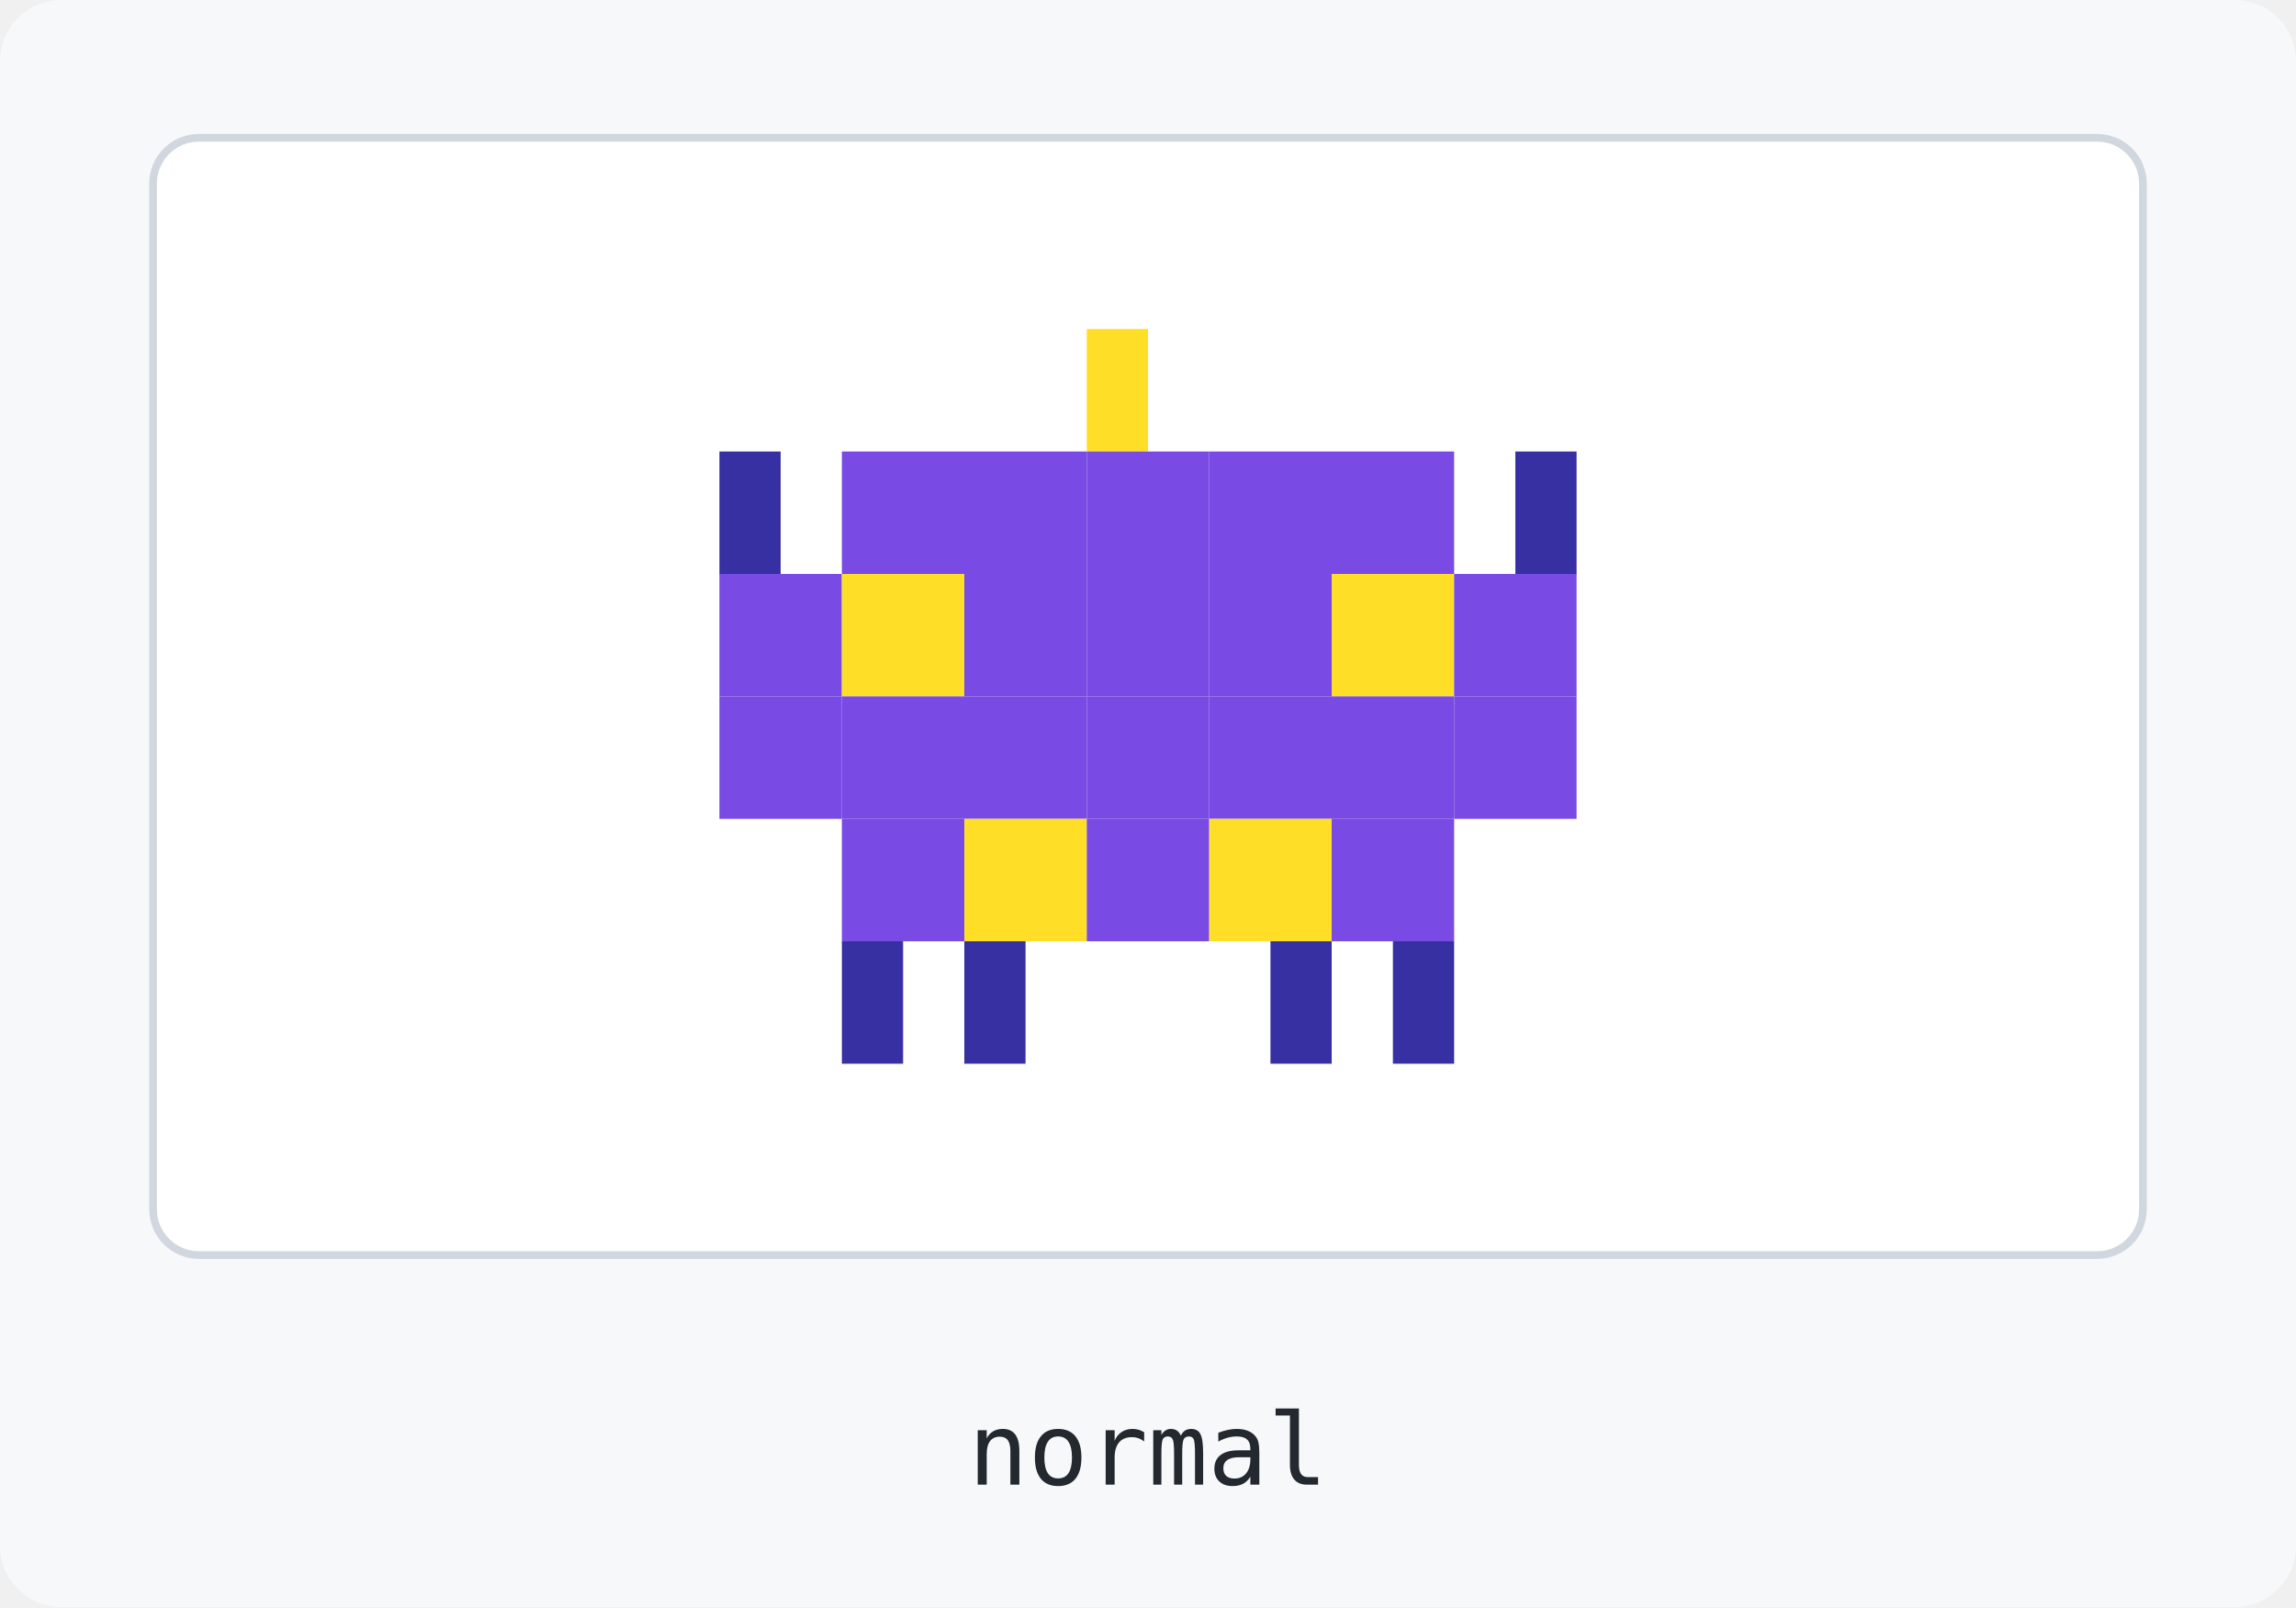
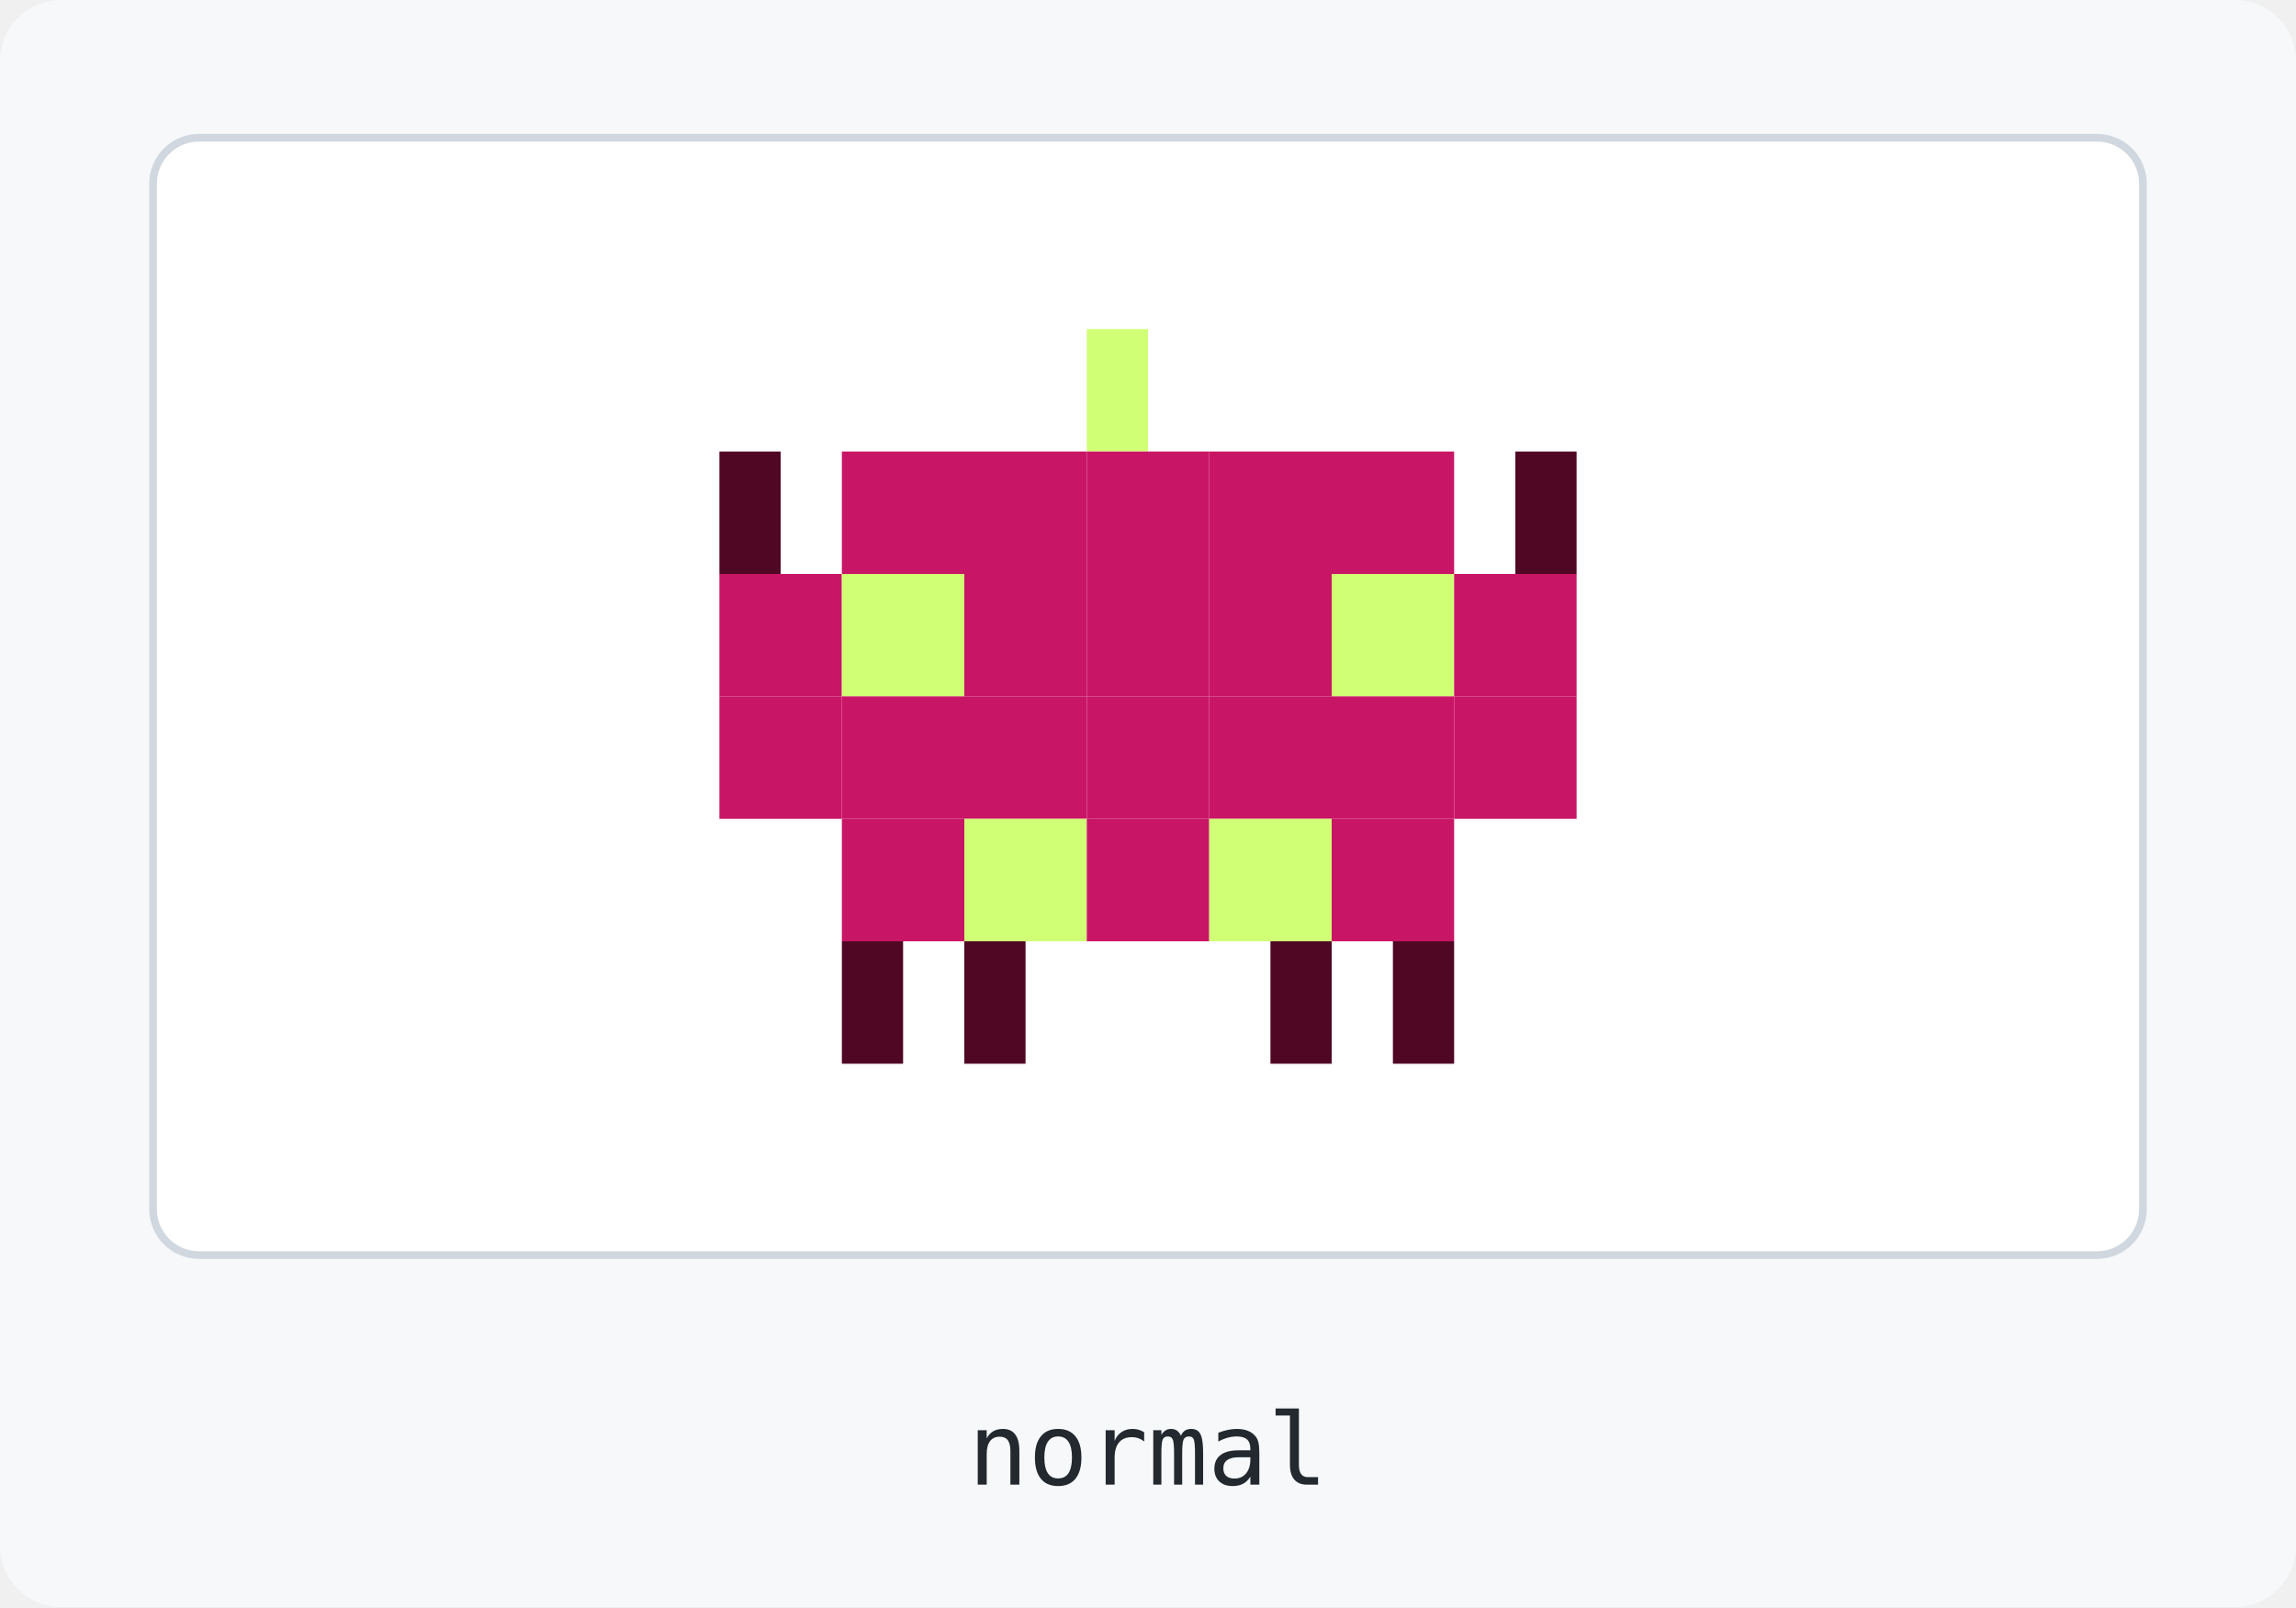
<svg xmlns="http://www.w3.org/2000/svg" width="300" height="210" viewBox="0 0 300 210" role="img" aria-label="normal clingon">
  <rect width="300" height="210" rx="8" fill="#f6f8fa" />
  <rect x="20" y="18" width="260" height="146" rx="6" fill="#ffffff" stroke="#d0d7de" />
-   <rect x="142" y="43" width="8" height="16" fill="#ffde27" />
-   <rect x="94" y="59" width="8" height="16" fill="#3730a3" />
-   <rect x="110" y="59" width="16" height="16" fill="#794ae4" />
-   <rect x="126" y="59" width="16" height="16" fill="#794ae4" />
-   <rect x="142" y="59" width="16" height="16" fill="#794ae4" />
-   <rect x="158" y="59" width="16" height="16" fill="#794ae4" />
-   <rect x="174" y="59" width="16" height="16" fill="#794ae4" />
-   <rect x="198" y="59" width="8" height="16" fill="#3730a3" />
-   <rect x="94" y="75" width="16" height="16" fill="#794ae4" />
-   <rect x="110" y="75" width="16" height="16" fill="#ffde27" />
-   <rect x="126" y="75" width="16" height="16" fill="#794ae4" />
-   <rect x="142" y="75" width="16" height="16" fill="#794ae4" />
-   <rect x="158" y="75" width="16" height="16" fill="#794ae4" />
-   <rect x="174" y="75" width="16" height="16" fill="#ffde27" />
-   <rect x="190" y="75" width="16" height="16" fill="#794ae4" />
-   <rect x="94" y="91" width="16" height="16" fill="#794ae4" />
-   <rect x="110" y="91" width="16" height="16" fill="#794ae4" />
-   <rect x="126" y="91" width="16" height="16" fill="#794ae4" />
-   <rect x="142" y="91" width="16" height="16" fill="#794ae4" />
-   <rect x="158" y="91" width="16" height="16" fill="#794ae4" />
-   <rect x="174" y="91" width="16" height="16" fill="#794ae4" />
-   <rect x="190" y="91" width="16" height="16" fill="#794ae4" />
-   <rect x="110" y="107" width="16" height="16" fill="#794ae4" />
-   <rect x="126" y="107" width="16" height="16" fill="#ffde27" />
-   <rect x="142" y="107" width="16" height="16" fill="#794ae4" />
-   <rect x="158" y="107" width="16" height="16" fill="#ffde27" />
-   <rect x="174" y="107" width="16" height="16" fill="#794ae4" />
-   <rect x="110" y="123" width="8" height="16" fill="#3730a3" />
-   <rect x="126" y="123" width="8" height="16" fill="#3730a3" />
-   <rect x="166" y="123" width="8" height="16" fill="#3730a3" />
-   <rect x="182" y="123" width="8" height="16" fill="#3730a3" />
+   <rect x="142" y="43" width="8" height="16" fill="#d0ff76" />
+   <rect x="94" y="59" width="8" height="16" fill="#500724" />
+   <rect x="110" y="59" width="16" height="16" fill="#c91565" />
+   <rect x="126" y="59" width="16" height="16" fill="#c91565" />
+   <rect x="142" y="59" width="16" height="16" fill="#c91565" />
+   <rect x="158" y="59" width="16" height="16" fill="#c91565" />
+   <rect x="174" y="59" width="16" height="16" fill="#c91565" />
+   <rect x="198" y="59" width="8" height="16" fill="#500724" />
+   <rect x="94" y="75" width="16" height="16" fill="#c91565" />
+   <rect x="110" y="75" width="16" height="16" fill="#d0ff76" />
+   <rect x="126" y="75" width="16" height="16" fill="#c91565" />
+   <rect x="142" y="75" width="16" height="16" fill="#c91565" />
+   <rect x="158" y="75" width="16" height="16" fill="#c91565" />
+   <rect x="174" y="75" width="16" height="16" fill="#d0ff76" />
+   <rect x="190" y="75" width="16" height="16" fill="#c91565" />
+   <rect x="94" y="91" width="16" height="16" fill="#c91565" />
+   <rect x="110" y="91" width="16" height="16" fill="#c91565" />
+   <rect x="126" y="91" width="16" height="16" fill="#c91565" />
+   <rect x="142" y="91" width="16" height="16" fill="#c91565" />
+   <rect x="158" y="91" width="16" height="16" fill="#c91565" />
+   <rect x="174" y="91" width="16" height="16" fill="#c91565" />
+   <rect x="190" y="91" width="16" height="16" fill="#c91565" />
+   <rect x="110" y="107" width="16" height="16" fill="#c91565" />
+   <rect x="126" y="107" width="16" height="16" fill="#d0ff76" />
+   <rect x="142" y="107" width="16" height="16" fill="#c91565" />
+   <rect x="158" y="107" width="16" height="16" fill="#d0ff76" />
+   <rect x="174" y="107" width="16" height="16" fill="#c91565" />
+   <rect x="110" y="123" width="8" height="16" fill="#500724" />
+   <rect x="126" y="123" width="8" height="16" fill="#500724" />
+   <rect x="166" y="123" width="8" height="16" fill="#500724" />
+   <rect x="182" y="123" width="8" height="16" fill="#500724" />
  <text x="150" y="194" text-anchor="middle" font-family="ui-monospace, SFMono-Regular, Menlo, Consolas, monospace" font-size="13" font-weight="400" fill="#24292f">normal</text>
</svg>
